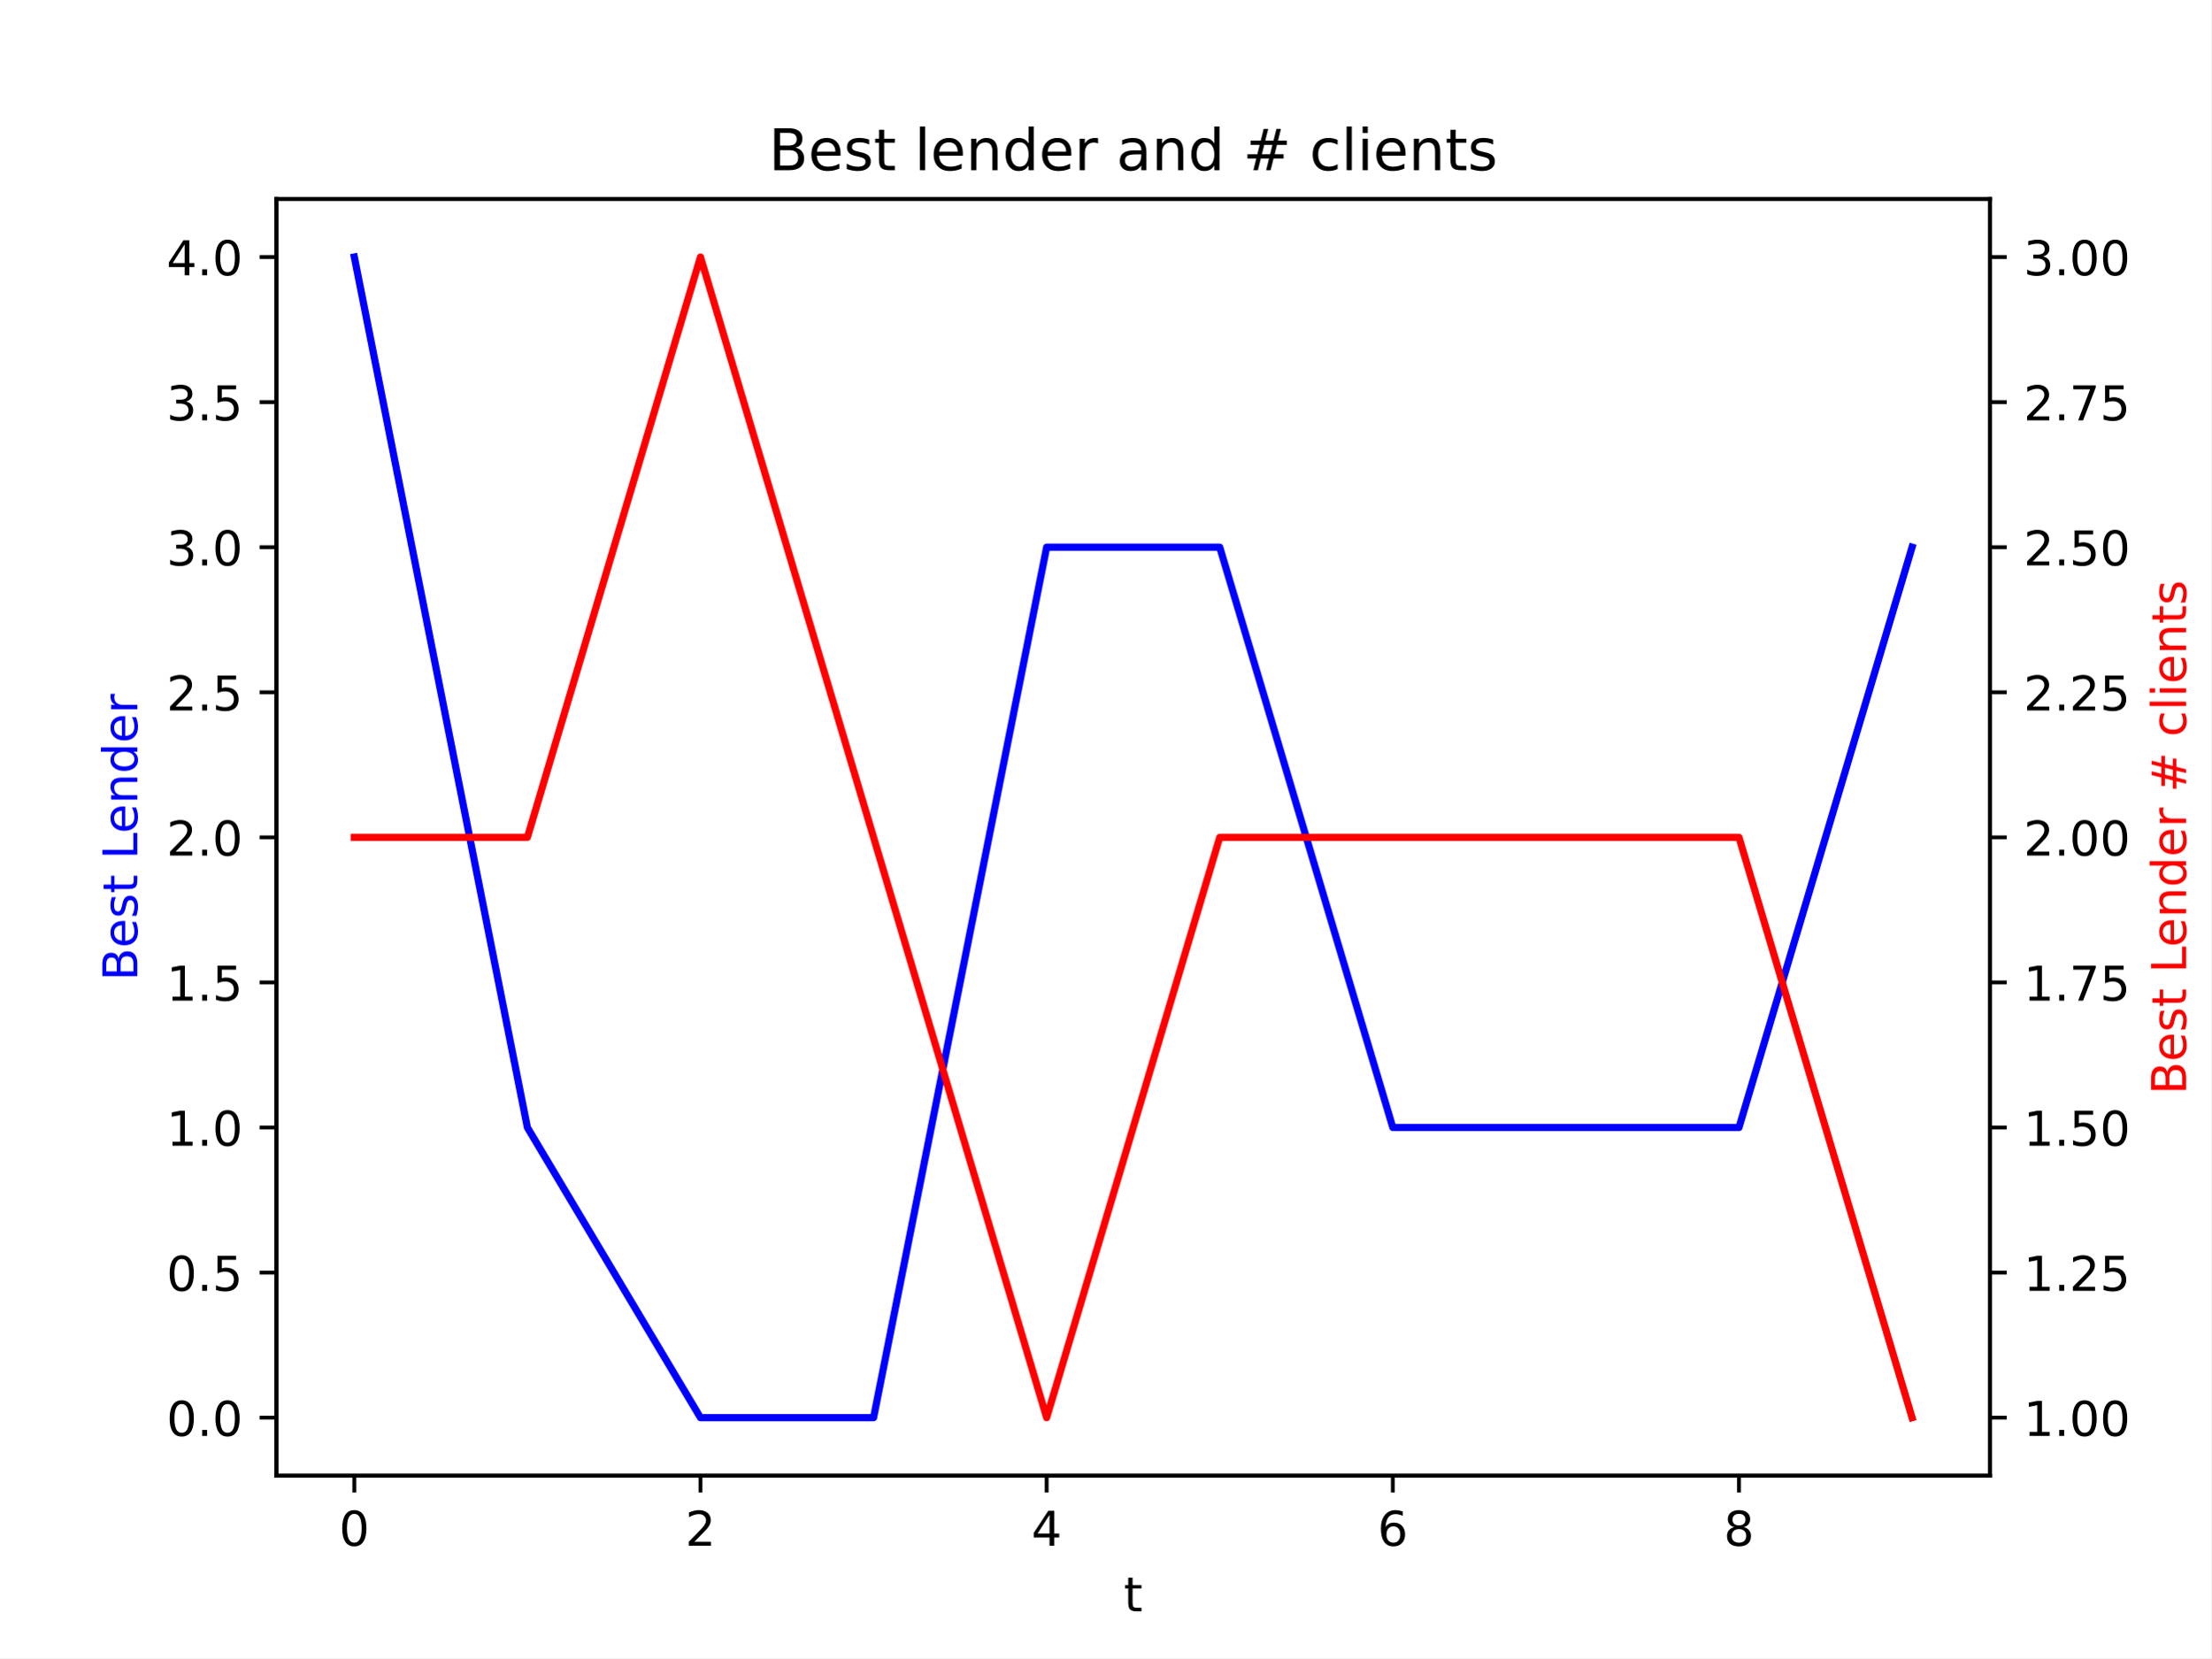
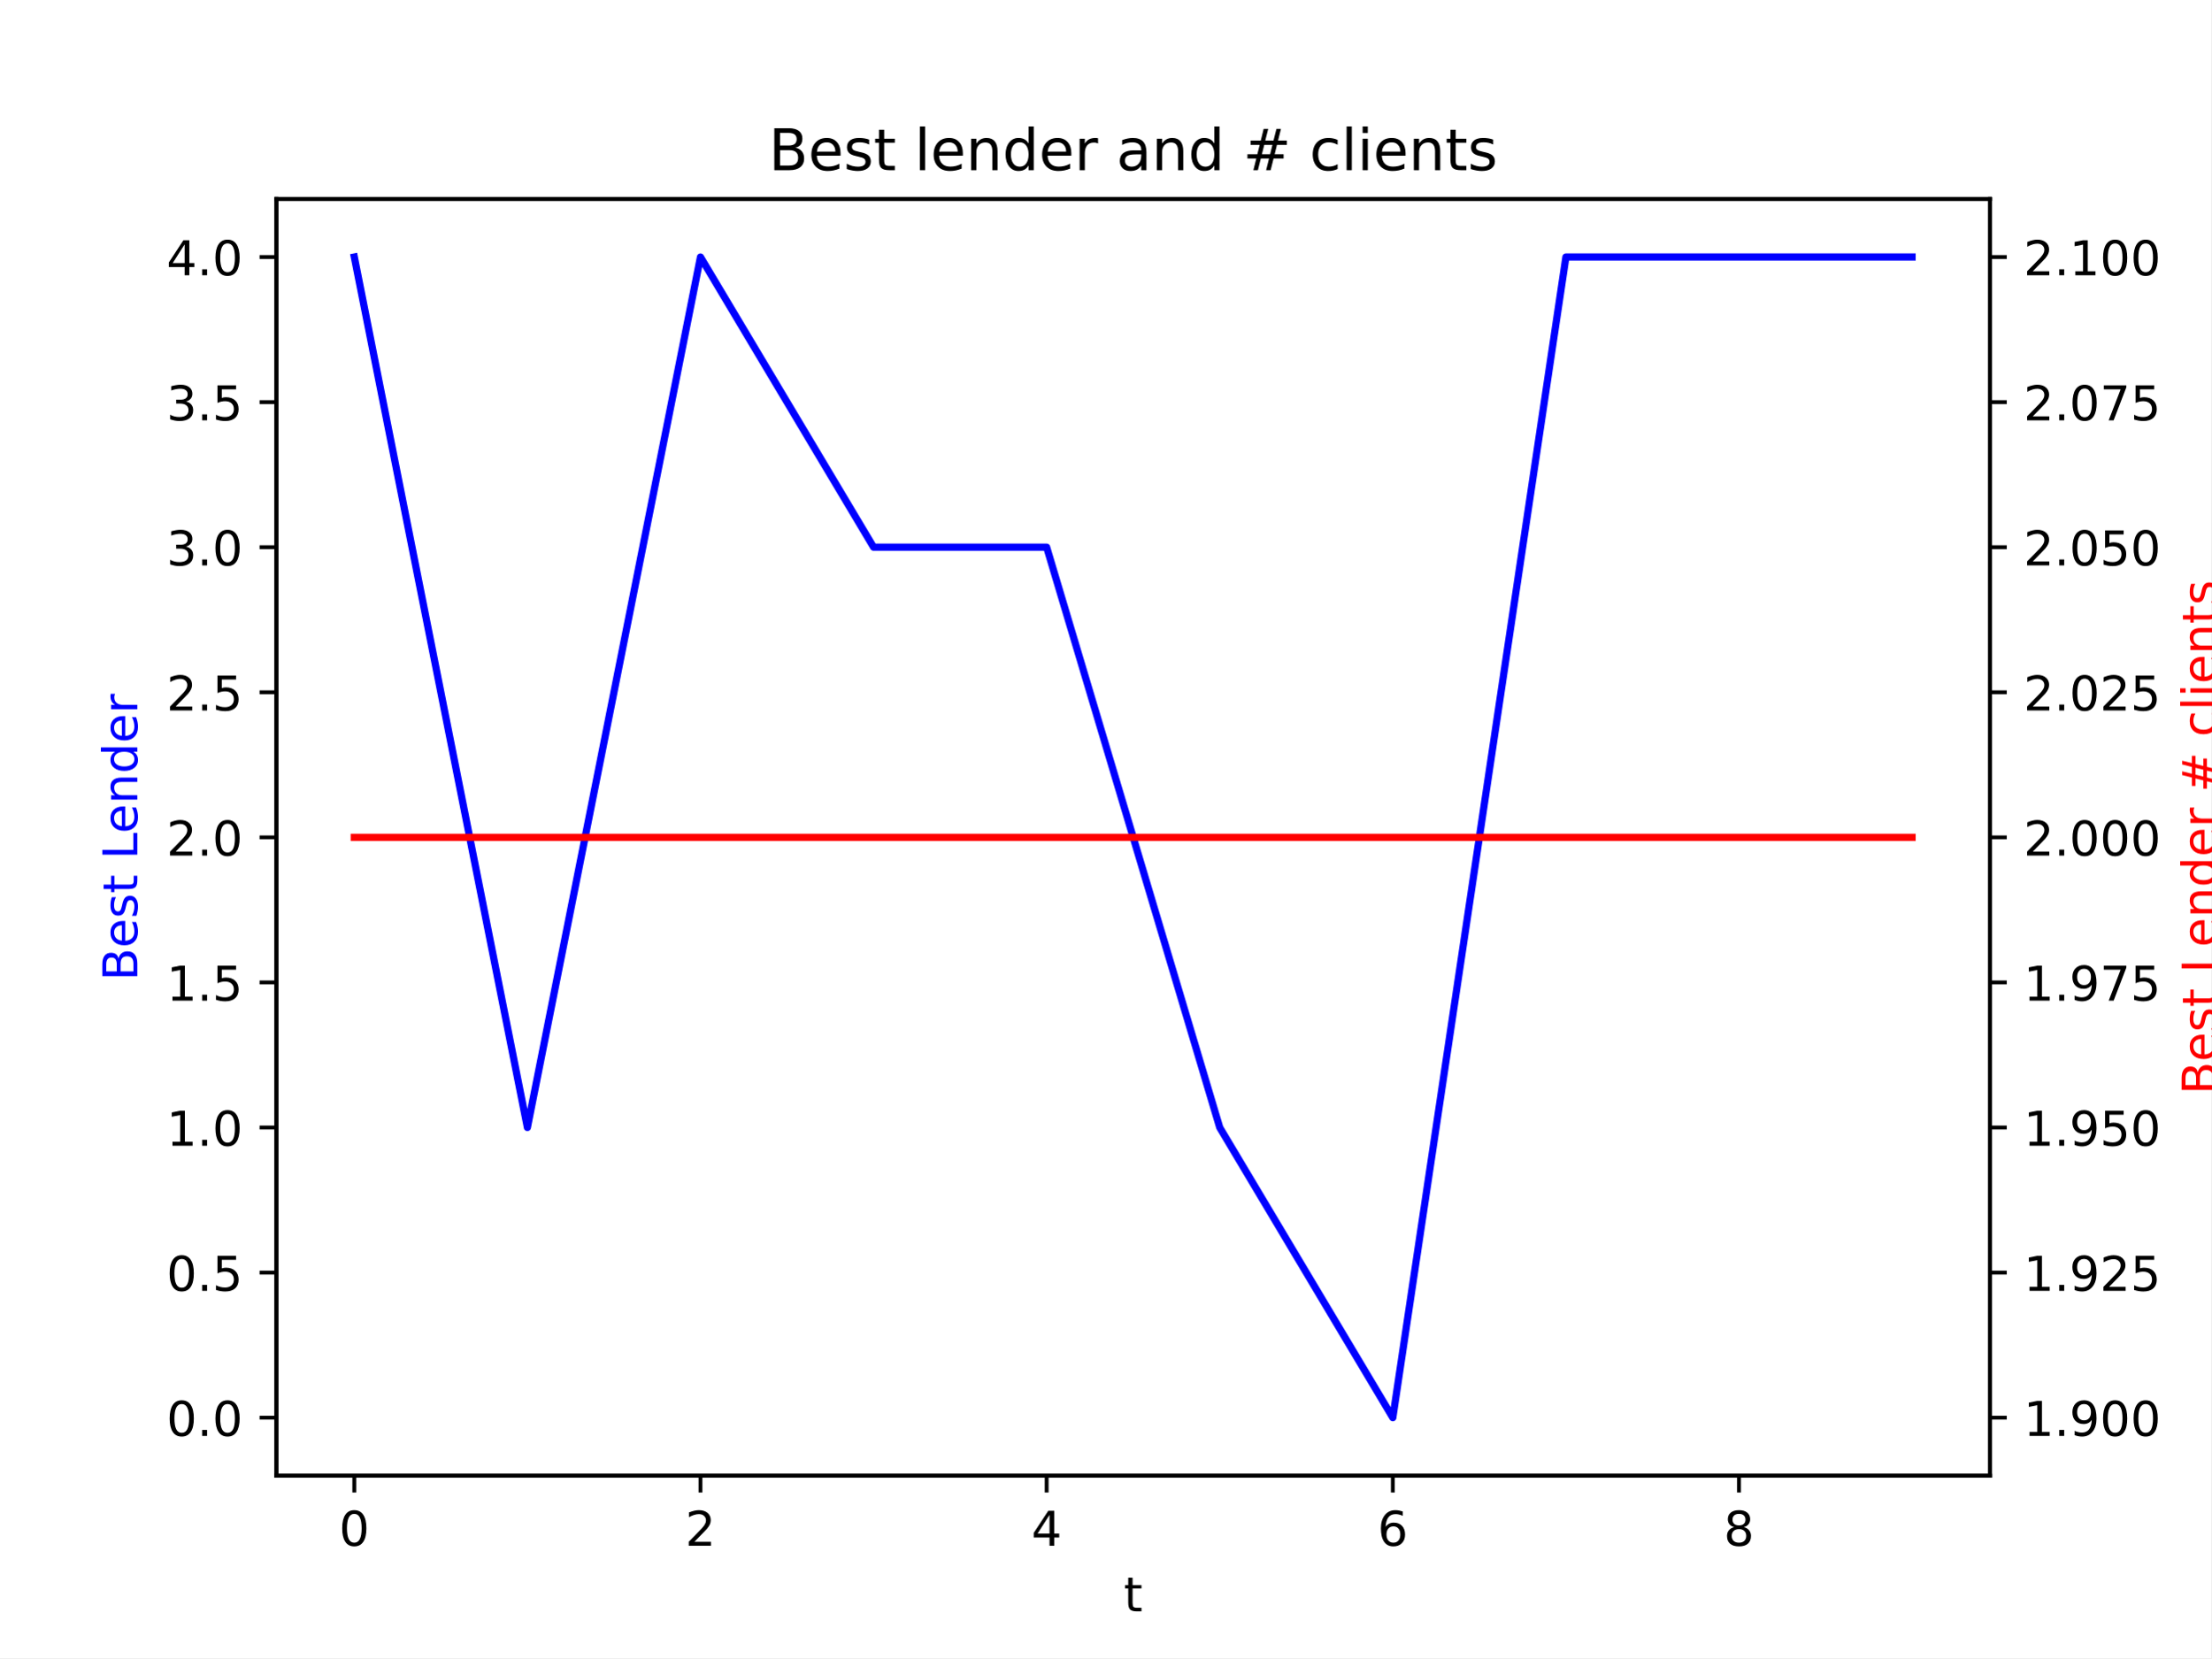
<svg xmlns="http://www.w3.org/2000/svg" xmlns:xlink="http://www.w3.org/1999/xlink" width="460.8pt" height="345.6pt" viewBox="0 0 460.8 345.6" version="1.1">
  <defs>
    <style type="text/css">*{stroke-linejoin: round; stroke-linecap: butt}</style>
  </defs>
  <g id="figure_1">
    <g id="patch_1">
      <path d="M 0 345.6  L 460.8 345.6  L 460.8 0  L 0 0  z " style="fill: #ffffff" />
    </g>
    <g id="axes_1">
      <g id="patch_2">
        <path d="M 57.6 307.584  L 414.72 307.584  L 414.72 41.472  L 57.6 41.472  z " style="fill: #ffffff" />
      </g>
      <g id="matplotlib.axis_1">
        <g id="xtick_1">
          <g id="line2d_1">
            <defs>
-               <path id="mb09e983edd" d="M 0 0  L 0 3.5  " style="stroke: #000000; stroke-width: 0.8" />
+               <path id="mcdb5b01b7f" d="M 0 0  L 0 3.5  " style="stroke: #000000; stroke-width: 0.8" />
            </defs>
            <g>
-               <use xlink:href="#mb09e983edd" x="73.833" y="307.584" style="stroke: #000000; stroke-width: 0.8" />
+               <use xlink:href="#mcdb5b01b7f" x="73.833" y="307.584" style="stroke: #000000; stroke-width: 0.8" />
            </g>
          </g>
          <g id="text_1">
            <g transform="translate(70.65148 322.1824) scale(0.1 -0.1)">
              <defs>
                <path id="DejaVuSans-30" d="M 2034 4250  Q 1547 4250 1301 3770  Q 1056 3291 1056 2328  Q 1056 1369 1301 889  Q 1547 409 2034 409  Q 2525 409 2770 889  Q 3016 1369 3016 2328  Q 3016 3291 2770 3770  Q 2525 4250 2034 4250  z M 2034 4750  Q 2819 4750 3233 4129  Q 3647 3509 3647 2328  Q 3647 1150 3233 529  Q 2819 -91 2034 -91  Q 1250 -91 836 529  Q 422 1150 422 2328  Q 422 3509 836 4129  Q 1250 4750 2034 4750  z " transform="scale(0.015625)" />
              </defs>
              <use xlink:href="#DejaVuSans-30" />
            </g>
          </g>
        </g>
        <g id="xtick_2">
          <g id="line2d_2">
            <g>
-               <use xlink:href="#mb09e983edd" x="145.978" y="307.584" style="stroke: #000000; stroke-width: 0.8" />
+               <use xlink:href="#mcdb5b01b7f" x="145.978" y="307.584" style="stroke: #000000; stroke-width: 0.8" />
            </g>
          </g>
          <g id="text_2">
            <g transform="translate(142.7969 322.1824) scale(0.1 -0.1)">
              <defs>
                <path id="DejaVuSans-32" d="M 1228 531  L 3431 531  L 3431 0  L 469 0  L 469 531  Q 828 903 1448 1529  Q 2069 2156 2228 2338  Q 2531 2678 2651 2914  Q 2772 3150 2772 3378  Q 2772 3750 2511 3984  Q 2250 4219 1831 4219  Q 1534 4219 1204 4116  Q 875 4013 500 3803  L 500 4441  Q 881 4594 1212 4672  Q 1544 4750 1819 4750  Q 2544 4750 2975 4387  Q 3406 4025 3406 3419  Q 3406 3131 3298 2873  Q 3191 2616 2906 2266  Q 2828 2175 2409 1742  Q 1991 1309 1228 531  z " transform="scale(0.015625)" />
              </defs>
              <use xlink:href="#DejaVuSans-32" />
            </g>
          </g>
        </g>
        <g id="xtick_3">
          <g id="line2d_3">
            <g>
-               <use xlink:href="#mb09e983edd" x="218.124" y="307.584" style="stroke: #000000; stroke-width: 0.8" />
+               <use xlink:href="#mcdb5b01b7f" x="218.124" y="307.584" style="stroke: #000000; stroke-width: 0.8" />
            </g>
          </g>
          <g id="text_3">
            <g transform="translate(214.9424 322.1824) scale(0.1 -0.1)">
              <defs>
                <path id="DejaVuSans-34" d="M 2419 4116  L 825 1625  L 2419 1625  L 2419 4116  z M 2253 4666  L 3047 4666  L 3047 1625  L 3713 1625  L 3713 1100  L 3047 1100  L 3047 0  L 2419 0  L 2419 1100  L 313 1100  L 313 1709  L 2253 4666  z " transform="scale(0.015625)" />
              </defs>
              <use xlink:href="#DejaVuSans-34" />
            </g>
          </g>
        </g>
        <g id="xtick_4">
          <g id="line2d_4">
            <g>
-               <use xlink:href="#mb09e983edd" x="290.269" y="307.584" style="stroke: #000000; stroke-width: 0.8" />
+               <use xlink:href="#mcdb5b01b7f" x="290.269" y="307.584" style="stroke: #000000; stroke-width: 0.8" />
            </g>
          </g>
          <g id="text_4">
            <g transform="translate(287.0878 322.1824) scale(0.1 -0.1)">
              <defs>
                <path id="DejaVuSans-36" d="M 2113 2584  Q 1688 2584 1439 2293  Q 1191 2003 1191 1497  Q 1191 994 1439 701  Q 1688 409 2113 409  Q 2538 409 2786 701  Q 3034 994 3034 1497  Q 3034 2003 2786 2293  Q 2538 2584 2113 2584  z M 3366 4563  L 3366 3988  Q 3128 4100 2886 4159  Q 2644 4219 2406 4219  Q 1781 4219 1451 3797  Q 1122 3375 1075 2522  Q 1259 2794 1537 2939  Q 1816 3084 2150 3084  Q 2853 3084 3261 2657  Q 3669 2231 3669 1497  Q 3669 778 3244 343  Q 2819 -91 2113 -91  Q 1303 -91 875 529  Q 447 1150 447 2328  Q 447 3434 972 4092  Q 1497 4750 2381 4750  Q 2619 4750 2861 4703  Q 3103 4656 3366 4563  z " transform="scale(0.015625)" />
              </defs>
              <use xlink:href="#DejaVuSans-36" />
            </g>
          </g>
        </g>
        <g id="xtick_5">
          <g id="line2d_5">
            <g>
-               <use xlink:href="#mb09e983edd" x="362.415" y="307.584" style="stroke: #000000; stroke-width: 0.8" />
+               <use xlink:href="#mcdb5b01b7f" x="362.415" y="307.584" style="stroke: #000000; stroke-width: 0.8" />
            </g>
          </g>
          <g id="text_5">
            <g transform="translate(359.2333 322.1824) scale(0.1 -0.1)">
              <defs>
                <path id="DejaVuSans-38" d="M 2034 2216  Q 1584 2216 1326 1975  Q 1069 1734 1069 1313  Q 1069 891 1326 650  Q 1584 409 2034 409  Q 2484 409 2743 651  Q 3003 894 3003 1313  Q 3003 1734 2745 1975  Q 2488 2216 2034 2216  z M 1403 2484  Q 997 2584 770 2862  Q 544 3141 544 3541  Q 544 4100 942 4425  Q 1341 4750 2034 4750  Q 2731 4750 3128 4425  Q 3525 4100 3525 3541  Q 3525 3141 3298 2862  Q 3072 2584 2669 2484  Q 3125 2378 3379 2068  Q 3634 1759 3634 1313  Q 3634 634 3220 271  Q 2806 -91 2034 -91  Q 1263 -91 848 271  Q 434 634 434 1313  Q 434 1759 690 2068  Q 947 2378 1403 2484  z M 1172 3481  Q 1172 3119 1398 2916  Q 1625 2713 2034 2713  Q 2441 2713 2670 2916  Q 2900 3119 2900 3481  Q 2900 3844 2670 4047  Q 2441 4250 2034 4250  Q 1625 4250 1398 4047  Q 1172 3844 1172 3481  z " transform="scale(0.015625)" />
              </defs>
              <use xlink:href="#DejaVuSans-38" />
            </g>
          </g>
        </g>
        <g id="text_6">
          <g transform="translate(234.1998 335.8606) scale(0.1 -0.1)">
            <defs>
              <path id="DejaVuSans-74" d="M 1172 4494  L 1172 3500  L 2356 3500  L 2356 3053  L 1172 3053  L 1172 1153  Q 1172 725 1289 603  Q 1406 481 1766 481  L 2356 481  L 2356 0  L 1766 0  Q 1100 0 847 248  Q 594 497 594 1153  L 594 3053  L 172 3053  L 172 3500  L 594 3500  L 594 4494  L 1172 4494  z " transform="scale(0.015625)" />
            </defs>
            <use xlink:href="#DejaVuSans-74" />
          </g>
        </g>
      </g>
      <g id="matplotlib.axis_2">
        <g id="ytick_1">
          <g id="line2d_6">
            <defs>
-               <path id="mb4ad8ba8c3" d="M 0 0  L -3.5 0  " style="stroke: #000000; stroke-width: 0.8" />
+               <path id="m40c5b0de5a" d="M 0 0  L -3.5 0  " style="stroke: #000000; stroke-width: 0.8" />
            </defs>
            <g>
-               <use xlink:href="#mb4ad8ba8c3" x="57.6" y="295.488" style="stroke: #000000; stroke-width: 0.8" />
+               <use xlink:href="#m40c5b0de5a" x="57.6" y="295.488" style="stroke: #000000; stroke-width: 0.8" />
            </g>
          </g>
          <g id="text_7">
            <g transform="translate(34.69687 299.2872) scale(0.1 -0.1)">
              <defs>
                <path id="DejaVuSans-2e" d="M 684 794  L 1344 794  L 1344 0  L 684 0  L 684 794  z " transform="scale(0.015625)" />
              </defs>
              <use xlink:href="#DejaVuSans-30" />
              <use xlink:href="#DejaVuSans-2e" x="63.623" />
              <use xlink:href="#DejaVuSans-30" x="95.41" />
            </g>
          </g>
        </g>
        <g id="ytick_2">
          <g id="line2d_7">
            <g>
-               <use xlink:href="#mb4ad8ba8c3" x="57.6" y="265.248" style="stroke: #000000; stroke-width: 0.8" />
+               <use xlink:href="#m40c5b0de5a" x="57.6" y="265.248" style="stroke: #000000; stroke-width: 0.8" />
            </g>
          </g>
          <g id="text_8">
            <g transform="translate(34.69687 269.0472) scale(0.1 -0.1)">
              <defs>
                <path id="DejaVuSans-35" d="M 691 4666  L 3169 4666  L 3169 4134  L 1269 4134  L 1269 2991  Q 1406 3038 1543 3061  Q 1681 3084 1819 3084  Q 2600 3084 3056 2656  Q 3513 2228 3513 1497  Q 3513 744 3044 326  Q 2575 -91 1722 -91  Q 1428 -91 1123 -41  Q 819 9 494 109  L 494 744  Q 775 591 1075 516  Q 1375 441 1709 441  Q 2250 441 2565 725  Q 2881 1009 2881 1497  Q 2881 1984 2565 2268  Q 2250 2553 1709 2553  Q 1456 2553 1204 2497  Q 953 2441 691 2322  L 691 4666  z " transform="scale(0.015625)" />
              </defs>
              <use xlink:href="#DejaVuSans-30" />
              <use xlink:href="#DejaVuSans-2e" x="63.623" />
              <use xlink:href="#DejaVuSans-35" x="95.41" />
            </g>
          </g>
        </g>
        <g id="ytick_3">
          <g id="line2d_8">
            <g>
-               <use xlink:href="#mb4ad8ba8c3" x="57.6" y="235.008" style="stroke: #000000; stroke-width: 0.8" />
+               <use xlink:href="#m40c5b0de5a" x="57.6" y="235.008" style="stroke: #000000; stroke-width: 0.8" />
            </g>
          </g>
          <g id="text_9">
            <g transform="translate(34.69687 238.8072) scale(0.1 -0.1)">
              <defs>
                <path id="DejaVuSans-31" d="M 794 531  L 1825 531  L 1825 4091  L 703 3866  L 703 4441  L 1819 4666  L 2450 4666  L 2450 531  L 3481 531  L 3481 0  L 794 0  L 794 531  z " transform="scale(0.015625)" />
              </defs>
              <use xlink:href="#DejaVuSans-31" />
              <use xlink:href="#DejaVuSans-2e" x="63.623" />
              <use xlink:href="#DejaVuSans-30" x="95.41" />
            </g>
          </g>
        </g>
        <g id="ytick_4">
          <g id="line2d_9">
            <g>
-               <use xlink:href="#mb4ad8ba8c3" x="57.6" y="204.768" style="stroke: #000000; stroke-width: 0.8" />
+               <use xlink:href="#m40c5b0de5a" x="57.6" y="204.768" style="stroke: #000000; stroke-width: 0.8" />
            </g>
          </g>
          <g id="text_10">
            <g transform="translate(34.69687 208.5672) scale(0.1 -0.1)">
              <use xlink:href="#DejaVuSans-31" />
              <use xlink:href="#DejaVuSans-2e" x="63.623" />
              <use xlink:href="#DejaVuSans-35" x="95.41" />
            </g>
          </g>
        </g>
        <g id="ytick_5">
          <g id="line2d_10">
            <g>
-               <use xlink:href="#mb4ad8ba8c3" x="57.6" y="174.528" style="stroke: #000000; stroke-width: 0.8" />
+               <use xlink:href="#m40c5b0de5a" x="57.6" y="174.528" style="stroke: #000000; stroke-width: 0.8" />
            </g>
          </g>
          <g id="text_11">
            <g transform="translate(34.69687 178.3272) scale(0.1 -0.1)">
              <use xlink:href="#DejaVuSans-32" />
              <use xlink:href="#DejaVuSans-2e" x="63.623" />
              <use xlink:href="#DejaVuSans-30" x="95.41" />
            </g>
          </g>
        </g>
        <g id="ytick_6">
          <g id="line2d_11">
            <g>
-               <use xlink:href="#mb4ad8ba8c3" x="57.6" y="144.288" style="stroke: #000000; stroke-width: 0.8" />
+               <use xlink:href="#m40c5b0de5a" x="57.6" y="144.288" style="stroke: #000000; stroke-width: 0.8" />
            </g>
          </g>
          <g id="text_12">
            <g transform="translate(34.69687 148.0872) scale(0.1 -0.1)">
              <use xlink:href="#DejaVuSans-32" />
              <use xlink:href="#DejaVuSans-2e" x="63.623" />
              <use xlink:href="#DejaVuSans-35" x="95.41" />
            </g>
          </g>
        </g>
        <g id="ytick_7">
          <g id="line2d_12">
            <g>
-               <use xlink:href="#mb4ad8ba8c3" x="57.6" y="114.048" style="stroke: #000000; stroke-width: 0.8" />
+               <use xlink:href="#m40c5b0de5a" x="57.6" y="114.048" style="stroke: #000000; stroke-width: 0.8" />
            </g>
          </g>
          <g id="text_13">
            <g transform="translate(34.69687 117.8472) scale(0.1 -0.1)">
              <defs>
                <path id="DejaVuSans-33" d="M 2597 2516  Q 3050 2419 3304 2112  Q 3559 1806 3559 1356  Q 3559 666 3084 287  Q 2609 -91 1734 -91  Q 1441 -91 1130 -33  Q 819 25 488 141  L 488 750  Q 750 597 1062 519  Q 1375 441 1716 441  Q 2309 441 2620 675  Q 2931 909 2931 1356  Q 2931 1769 2642 2001  Q 2353 2234 1838 2234  L 1294 2234  L 1294 2753  L 1863 2753  Q 2328 2753 2575 2939  Q 2822 3125 2822 3475  Q 2822 3834 2567 4026  Q 2313 4219 1838 4219  Q 1578 4219 1281 4162  Q 984 4106 628 3988  L 628 4550  Q 988 4650 1302 4700  Q 1616 4750 1894 4750  Q 2613 4750 3031 4423  Q 3450 4097 3450 3541  Q 3450 3153 3228 2886  Q 3006 2619 2597 2516  z " transform="scale(0.015625)" />
              </defs>
              <use xlink:href="#DejaVuSans-33" />
              <use xlink:href="#DejaVuSans-2e" x="63.623" />
              <use xlink:href="#DejaVuSans-30" x="95.41" />
            </g>
          </g>
        </g>
        <g id="ytick_8">
          <g id="line2d_13">
            <g>
-               <use xlink:href="#mb4ad8ba8c3" x="57.6" y="83.808" style="stroke: #000000; stroke-width: 0.8" />
+               <use xlink:href="#m40c5b0de5a" x="57.6" y="83.808" style="stroke: #000000; stroke-width: 0.8" />
            </g>
          </g>
          <g id="text_14">
            <g transform="translate(34.69687 87.60722) scale(0.1 -0.1)">
              <use xlink:href="#DejaVuSans-33" />
              <use xlink:href="#DejaVuSans-2e" x="63.623" />
              <use xlink:href="#DejaVuSans-35" x="95.41" />
            </g>
          </g>
        </g>
        <g id="ytick_9">
          <g id="line2d_14">
            <g>
-               <use xlink:href="#mb4ad8ba8c3" x="57.6" y="53.568" style="stroke: #000000; stroke-width: 0.8" />
+               <use xlink:href="#m40c5b0de5a" x="57.6" y="53.568" style="stroke: #000000; stroke-width: 0.8" />
            </g>
          </g>
          <g id="text_15">
            <g transform="translate(34.69687 57.36722) scale(0.1 -0.1)">
              <use xlink:href="#DejaVuSans-34" />
              <use xlink:href="#DejaVuSans-2e" x="63.623" />
              <use xlink:href="#DejaVuSans-30" x="95.41" />
            </g>
          </g>
        </g>
        <g id="text_16">
          <g style="fill: #0000ff" transform="translate(28.61719 204.4389) rotate(-90) scale(0.1 -0.1)">
            <defs>
              <path id="DejaVuSans-42" d="M 1259 2228  L 1259 519  L 2272 519  Q 2781 519 3026 730  Q 3272 941 3272 1375  Q 3272 1813 3026 2020  Q 2781 2228 2272 2228  L 1259 2228  z M 1259 4147  L 1259 2741  L 2194 2741  Q 2656 2741 2882 2914  Q 3109 3088 3109 3444  Q 3109 3797 2882 3972  Q 2656 4147 2194 4147  L 1259 4147  z M 628 4666  L 2241 4666  Q 2963 4666 3353 4366  Q 3744 4066 3744 3513  Q 3744 3084 3544 2831  Q 3344 2578 2956 2516  Q 3422 2416 3680 2098  Q 3938 1781 3938 1306  Q 3938 681 3513 340  Q 3088 0 2303 0  L 628 0  L 628 4666  z " transform="scale(0.015625)" />
              <path id="DejaVuSans-65" d="M 3597 1894  L 3597 1613  L 953 1613  Q 991 1019 1311 708  Q 1631 397 2203 397  Q 2534 397 2845 478  Q 3156 559 3463 722  L 3463 178  Q 3153 47 2828 -22  Q 2503 -91 2169 -91  Q 1331 -91 842 396  Q 353 884 353 1716  Q 353 2575 817 3079  Q 1281 3584 2069 3584  Q 2775 3584 3186 3129  Q 3597 2675 3597 1894  z M 3022 2063  Q 3016 2534 2758 2815  Q 2500 3097 2075 3097  Q 1594 3097 1305 2825  Q 1016 2553 972 2059  L 3022 2063  z " transform="scale(0.015625)" />
              <path id="DejaVuSans-73" d="M 2834 3397  L 2834 2853  Q 2591 2978 2328 3040  Q 2066 3103 1784 3103  Q 1356 3103 1142 2972  Q 928 2841 928 2578  Q 928 2378 1081 2264  Q 1234 2150 1697 2047  L 1894 2003  Q 2506 1872 2764 1633  Q 3022 1394 3022 966  Q 3022 478 2636 193  Q 2250 -91 1575 -91  Q 1294 -91 989 -36  Q 684 19 347 128  L 347 722  Q 666 556 975 473  Q 1284 391 1588 391  Q 1994 391 2212 530  Q 2431 669 2431 922  Q 2431 1156 2273 1281  Q 2116 1406 1581 1522  L 1381 1569  Q 847 1681 609 1914  Q 372 2147 372 2553  Q 372 3047 722 3315  Q 1072 3584 1716 3584  Q 2034 3584 2315 3537  Q 2597 3491 2834 3397  z " transform="scale(0.015625)" />
              <path id="DejaVuSans-20" transform="scale(0.015625)" />
              <path id="DejaVuSans-4c" d="M 628 4666  L 1259 4666  L 1259 531  L 3531 531  L 3531 0  L 628 0  L 628 4666  z " transform="scale(0.015625)" />
              <path id="DejaVuSans-6e" d="M 3513 2113  L 3513 0  L 2938 0  L 2938 2094  Q 2938 2591 2744 2837  Q 2550 3084 2163 3084  Q 1697 3084 1428 2787  Q 1159 2491 1159 1978  L 1159 0  L 581 0  L 581 3500  L 1159 3500  L 1159 2956  Q 1366 3272 1645 3428  Q 1925 3584 2291 3584  Q 2894 3584 3203 3211  Q 3513 2838 3513 2113  z " transform="scale(0.015625)" />
              <path id="DejaVuSans-64" d="M 2906 2969  L 2906 4863  L 3481 4863  L 3481 0  L 2906 0  L 2906 525  Q 2725 213 2448 61  Q 2172 -91 1784 -91  Q 1150 -91 751 415  Q 353 922 353 1747  Q 353 2572 751 3078  Q 1150 3584 1784 3584  Q 2172 3584 2448 3432  Q 2725 3281 2906 2969  z M 947 1747  Q 947 1113 1208 752  Q 1469 391 1925 391  Q 2381 391 2643 752  Q 2906 1113 2906 1747  Q 2906 2381 2643 2742  Q 2381 3103 1925 3103  Q 1469 3103 1208 2742  Q 947 2381 947 1747  z " transform="scale(0.015625)" />
              <path id="DejaVuSans-72" d="M 2631 2963  Q 2534 3019 2420 3045  Q 2306 3072 2169 3072  Q 1681 3072 1420 2755  Q 1159 2438 1159 1844  L 1159 0  L 581 0  L 581 3500  L 1159 3500  L 1159 2956  Q 1341 3275 1631 3429  Q 1922 3584 2338 3584  Q 2397 3584 2469 3576  Q 2541 3569 2628 3553  L 2631 2963  z " transform="scale(0.015625)" />
            </defs>
            <use xlink:href="#DejaVuSans-42" />
            <use xlink:href="#DejaVuSans-65" x="68.604" />
            <use xlink:href="#DejaVuSans-73" x="130.127" />
            <use xlink:href="#DejaVuSans-74" x="182.227" />
            <use xlink:href="#DejaVuSans-20" x="221.436" />
            <use xlink:href="#DejaVuSans-4c" x="253.223" />
            <use xlink:href="#DejaVuSans-65" x="307.186" />
            <use xlink:href="#DejaVuSans-6e" x="368.709" />
            <use xlink:href="#DejaVuSans-64" x="432.088" />
            <use xlink:href="#DejaVuSans-65" x="495.564" />
            <use xlink:href="#DejaVuSans-72" x="557.088" />
          </g>
        </g>
      </g>
      <g id="line2d_15">
-         <path d="M 73.833 53.568  L 109.905 235.008  L 145.978 295.488  L 182.051 295.488  L 218.124 114.048  L 254.196 114.048  L 290.269 235.008  L 326.342 235.008  L 362.415 235.008  L 398.487 114.048  " clip-path="url(#pb718598b35)" style="fill: none; stroke: #0000ff; stroke-width: 1.5; stroke-linecap: square" />
+         <path d="M 73.833 53.568  L 109.905 235.008  L 145.978 53.568  L 182.051 114.048  L 218.124 114.048  L 254.196 235.008  L 290.269 295.488  L 326.342 53.568  L 362.415 53.568  L 398.487 53.568  " clip-path="url(#p4b06b6cc52)" style="fill: none; stroke: #0000ff; stroke-width: 1.5; stroke-linecap: square" />
      </g>
      <g id="patch_3">
        <path d="M 57.6 307.584  L 57.6 41.472  " style="fill: none; stroke: #000000; stroke-width: 0.8; stroke-linejoin: miter; stroke-linecap: square" />
      </g>
      <g id="patch_4">
        <path d="M 414.72 307.584  L 414.72 41.472  " style="fill: none; stroke: #000000; stroke-width: 0.8; stroke-linejoin: miter; stroke-linecap: square" />
      </g>
      <g id="patch_5">
        <path d="M 57.6 307.584  L 414.72 307.584  " style="fill: none; stroke: #000000; stroke-width: 0.8; stroke-linejoin: miter; stroke-linecap: square" />
      </g>
      <g id="patch_6">
        <path d="M 57.6 41.472  L 414.72 41.472  " style="fill: none; stroke: #000000; stroke-width: 0.8; stroke-linejoin: miter; stroke-linecap: square" />
      </g>
    </g>
    <g id="axes_2">
      <g id="matplotlib.axis_3">
        <g id="ytick_10">
          <g id="line2d_16">
            <defs>
-               <path id="m4d99810e07" d="M 0 0  L 3.5 0  " style="stroke: #000000; stroke-width: 0.8" />
+               <path id="md4af3fa336" d="M 0 0  L 3.5 0  " style="stroke: #000000; stroke-width: 0.8" />
            </defs>
            <g>
-               <use xlink:href="#m4d99810e07" x="414.72" y="295.488" style="stroke: #000000; stroke-width: 0.8" />
+               <use xlink:href="#md4af3fa336" x="414.72" y="295.488" style="stroke: #000000; stroke-width: 0.8" />
            </g>
          </g>
          <g id="text_17">
            <g transform="translate(421.72 299.2872) scale(0.1 -0.1)">
+               <defs>
+                 <path id="DejaVuSans-39" d="M 703 97  L 703 672  Q 941 559 1184 500  Q 1428 441 1663 441  Q 2288 441 2617 861  Q 2947 1281 2994 2138  Q 2813 1869 2534 1725  Q 2256 1581 1919 1581  Q 1219 1581 811 2004  Q 403 2428 403 3163  Q 403 3881 828 4315  Q 1253 4750 1959 4750  Q 2769 4750 3195 4129  Q 3622 3509 3622 2328  Q 3622 1225 3098 567  Q 2575 -91 1691 -91  Q 1453 -91 1209 -44  Q 966 3 703 97  z M 1959 2075  Q 2384 2075 2632 2365  Q 2881 2656 2881 3163  Q 2881 3666 2632 3958  Q 2384 4250 1959 4250  Q 1534 4250 1286 3958  Q 1038 3666 1038 3163  Q 1038 2656 1286 2365  Q 1534 2075 1959 2075  z " transform="scale(0.015625)" />
+               </defs>
              <use xlink:href="#DejaVuSans-31" />
              <use xlink:href="#DejaVuSans-2e" x="63.623" />
-               <use xlink:href="#DejaVuSans-30" x="95.41" />
+               <use xlink:href="#DejaVuSans-39" x="95.41" />
              <use xlink:href="#DejaVuSans-30" x="159.033" />
+               <use xlink:href="#DejaVuSans-30" x="222.656" />
            </g>
          </g>
        </g>
        <g id="ytick_11">
          <g id="line2d_17">
            <g>
-               <use xlink:href="#m4d99810e07" x="414.72" y="265.248" style="stroke: #000000; stroke-width: 0.8" />
+               <use xlink:href="#md4af3fa336" x="414.72" y="265.248" style="stroke: #000000; stroke-width: 0.8" />
            </g>
          </g>
          <g id="text_18">
            <g transform="translate(421.72 269.0472) scale(0.1 -0.1)">
              <use xlink:href="#DejaVuSans-31" />
              <use xlink:href="#DejaVuSans-2e" x="63.623" />
-               <use xlink:href="#DejaVuSans-32" x="95.41" />
-               <use xlink:href="#DejaVuSans-35" x="159.033" />
+               <use xlink:href="#DejaVuSans-39" x="95.41" />
+               <use xlink:href="#DejaVuSans-32" x="159.033" />
+               <use xlink:href="#DejaVuSans-35" x="222.656" />
            </g>
          </g>
        </g>
        <g id="ytick_12">
          <g id="line2d_18">
            <g>
-               <use xlink:href="#m4d99810e07" x="414.72" y="235.008" style="stroke: #000000; stroke-width: 0.8" />
+               <use xlink:href="#md4af3fa336" x="414.72" y="235.008" style="stroke: #000000; stroke-width: 0.8" />
            </g>
          </g>
          <g id="text_19">
            <g transform="translate(421.72 238.8072) scale(0.1 -0.1)">
              <use xlink:href="#DejaVuSans-31" />
              <use xlink:href="#DejaVuSans-2e" x="63.623" />
-               <use xlink:href="#DejaVuSans-35" x="95.41" />
-               <use xlink:href="#DejaVuSans-30" x="159.033" />
+               <use xlink:href="#DejaVuSans-39" x="95.41" />
+               <use xlink:href="#DejaVuSans-35" x="159.033" />
+               <use xlink:href="#DejaVuSans-30" x="222.656" />
            </g>
          </g>
        </g>
        <g id="ytick_13">
          <g id="line2d_19">
            <g>
-               <use xlink:href="#m4d99810e07" x="414.72" y="204.768" style="stroke: #000000; stroke-width: 0.8" />
+               <use xlink:href="#md4af3fa336" x="414.72" y="204.768" style="stroke: #000000; stroke-width: 0.8" />
            </g>
          </g>
          <g id="text_20">
            <g transform="translate(421.72 208.5672) scale(0.1 -0.1)">
              <defs>
                <path id="DejaVuSans-37" d="M 525 4666  L 3525 4666  L 3525 4397  L 1831 0  L 1172 0  L 2766 4134  L 525 4134  L 525 4666  z " transform="scale(0.015625)" />
              </defs>
              <use xlink:href="#DejaVuSans-31" />
              <use xlink:href="#DejaVuSans-2e" x="63.623" />
-               <use xlink:href="#DejaVuSans-37" x="95.41" />
-               <use xlink:href="#DejaVuSans-35" x="159.033" />
+               <use xlink:href="#DejaVuSans-39" x="95.41" />
+               <use xlink:href="#DejaVuSans-37" x="159.033" />
+               <use xlink:href="#DejaVuSans-35" x="222.656" />
            </g>
          </g>
        </g>
        <g id="ytick_14">
          <g id="line2d_20">
            <g>
-               <use xlink:href="#m4d99810e07" x="414.72" y="174.528" style="stroke: #000000; stroke-width: 0.8" />
+               <use xlink:href="#md4af3fa336" x="414.72" y="174.528" style="stroke: #000000; stroke-width: 0.8" />
            </g>
          </g>
          <g id="text_21">
            <g transform="translate(421.72 178.3272) scale(0.1 -0.1)">
              <use xlink:href="#DejaVuSans-32" />
              <use xlink:href="#DejaVuSans-2e" x="63.623" />
              <use xlink:href="#DejaVuSans-30" x="95.41" />
              <use xlink:href="#DejaVuSans-30" x="159.033" />
+               <use xlink:href="#DejaVuSans-30" x="222.656" />
            </g>
          </g>
        </g>
        <g id="ytick_15">
          <g id="line2d_21">
            <g>
-               <use xlink:href="#m4d99810e07" x="414.72" y="144.288" style="stroke: #000000; stroke-width: 0.8" />
+               <use xlink:href="#md4af3fa336" x="414.72" y="144.288" style="stroke: #000000; stroke-width: 0.8" />
            </g>
          </g>
          <g id="text_22">
            <g transform="translate(421.72 148.0872) scale(0.1 -0.1)">
              <use xlink:href="#DejaVuSans-32" />
              <use xlink:href="#DejaVuSans-2e" x="63.623" />
-               <use xlink:href="#DejaVuSans-32" x="95.41" />
-               <use xlink:href="#DejaVuSans-35" x="159.033" />
+               <use xlink:href="#DejaVuSans-30" x="95.41" />
+               <use xlink:href="#DejaVuSans-32" x="159.033" />
+               <use xlink:href="#DejaVuSans-35" x="222.656" />
            </g>
          </g>
        </g>
        <g id="ytick_16">
          <g id="line2d_22">
            <g>
-               <use xlink:href="#m4d99810e07" x="414.72" y="114.048" style="stroke: #000000; stroke-width: 0.8" />
+               <use xlink:href="#md4af3fa336" x="414.72" y="114.048" style="stroke: #000000; stroke-width: 0.8" />
            </g>
          </g>
          <g id="text_23">
            <g transform="translate(421.72 117.8472) scale(0.1 -0.1)">
              <use xlink:href="#DejaVuSans-32" />
              <use xlink:href="#DejaVuSans-2e" x="63.623" />
-               <use xlink:href="#DejaVuSans-35" x="95.41" />
-               <use xlink:href="#DejaVuSans-30" x="159.033" />
+               <use xlink:href="#DejaVuSans-30" x="95.41" />
+               <use xlink:href="#DejaVuSans-35" x="159.033" />
+               <use xlink:href="#DejaVuSans-30" x="222.656" />
            </g>
          </g>
        </g>
        <g id="ytick_17">
          <g id="line2d_23">
            <g>
-               <use xlink:href="#m4d99810e07" x="414.72" y="83.808" style="stroke: #000000; stroke-width: 0.8" />
+               <use xlink:href="#md4af3fa336" x="414.72" y="83.808" style="stroke: #000000; stroke-width: 0.8" />
            </g>
          </g>
          <g id="text_24">
            <g transform="translate(421.72 87.60722) scale(0.1 -0.1)">
              <use xlink:href="#DejaVuSans-32" />
              <use xlink:href="#DejaVuSans-2e" x="63.623" />
-               <use xlink:href="#DejaVuSans-37" x="95.41" />
-               <use xlink:href="#DejaVuSans-35" x="159.033" />
+               <use xlink:href="#DejaVuSans-30" x="95.41" />
+               <use xlink:href="#DejaVuSans-37" x="159.033" />
+               <use xlink:href="#DejaVuSans-35" x="222.656" />
            </g>
          </g>
        </g>
        <g id="ytick_18">
          <g id="line2d_24">
            <g>
-               <use xlink:href="#m4d99810e07" x="414.72" y="53.568" style="stroke: #000000; stroke-width: 0.8" />
+               <use xlink:href="#md4af3fa336" x="414.72" y="53.568" style="stroke: #000000; stroke-width: 0.8" />
            </g>
          </g>
          <g id="text_25">
            <g transform="translate(421.72 57.36722) scale(0.1 -0.1)">
-               <use xlink:href="#DejaVuSans-33" />
-               <use xlink:href="#DejaVuSans-2e" x="63.623" />
-               <use xlink:href="#DejaVuSans-30" x="95.41" />
+               <use xlink:href="#DejaVuSans-32" />
+               <use xlink:href="#DejaVuSans-2e" x="63.623" />
+               <use xlink:href="#DejaVuSans-31" x="95.41" />
              <use xlink:href="#DejaVuSans-30" x="159.033" />
+               <use xlink:href="#DejaVuSans-30" x="222.656" />
            </g>
          </g>
        </g>
        <g id="text_26">
-           <g style="fill: #ff0000" transform="translate(455.5841 228.1444) rotate(-90) scale(0.1 -0.1)">
+           <g style="fill: #ff0000" transform="translate(461.9466 228.1444) rotate(-90) scale(0.1 -0.1)">
            <defs>
              <path id="DejaVuSans-23" d="M 3272 2816  L 2363 2816  L 2100 1772  L 3016 1772  L 3272 2816  z M 2803 4594  L 2478 3297  L 3391 3297  L 3719 4594  L 4219 4594  L 3897 3297  L 4872 3297  L 4872 2816  L 3775 2816  L 3519 1772  L 4513 1772  L 4513 1294  L 3397 1294  L 3072 0  L 2572 0  L 2894 1294  L 1978 1294  L 1656 0  L 1153 0  L 1478 1294  L 494 1294  L 494 1772  L 1594 1772  L 1856 2816  L 850 2816  L 850 3297  L 1978 3297  L 2297 4594  L 2803 4594  z " transform="scale(0.015625)" />
              <path id="DejaVuSans-63" d="M 3122 3366  L 3122 2828  Q 2878 2963 2633 3030  Q 2388 3097 2138 3097  Q 1578 3097 1268 2742  Q 959 2388 959 1747  Q 959 1106 1268 751  Q 1578 397 2138 397  Q 2388 397 2633 464  Q 2878 531 3122 666  L 3122 134  Q 2881 22 2623 -34  Q 2366 -91 2075 -91  Q 1284 -91 818 406  Q 353 903 353 1747  Q 353 2603 823 3093  Q 1294 3584 2113 3584  Q 2378 3584 2631 3529  Q 2884 3475 3122 3366  z " transform="scale(0.015625)" />
              <path id="DejaVuSans-6c" d="M 603 4863  L 1178 4863  L 1178 0  L 603 0  L 603 4863  z " transform="scale(0.015625)" />
              <path id="DejaVuSans-69" d="M 603 3500  L 1178 3500  L 1178 0  L 603 0  L 603 3500  z M 603 4863  L 1178 4863  L 1178 4134  L 603 4134  L 603 4863  z " transform="scale(0.015625)" />
            </defs>
            <use xlink:href="#DejaVuSans-42" />
            <use xlink:href="#DejaVuSans-65" x="68.604" />
            <use xlink:href="#DejaVuSans-73" x="130.127" />
            <use xlink:href="#DejaVuSans-74" x="182.227" />
            <use xlink:href="#DejaVuSans-20" x="221.436" />
            <use xlink:href="#DejaVuSans-4c" x="253.223" />
            <use xlink:href="#DejaVuSans-65" x="307.186" />
            <use xlink:href="#DejaVuSans-6e" x="368.709" />
            <use xlink:href="#DejaVuSans-64" x="432.088" />
            <use xlink:href="#DejaVuSans-65" x="495.564" />
            <use xlink:href="#DejaVuSans-72" x="557.088" />
            <use xlink:href="#DejaVuSans-20" x="598.201" />
            <use xlink:href="#DejaVuSans-23" x="629.988" />
            <use xlink:href="#DejaVuSans-20" x="713.777" />
            <use xlink:href="#DejaVuSans-63" x="745.564" />
            <use xlink:href="#DejaVuSans-6c" x="800.545" />
            <use xlink:href="#DejaVuSans-69" x="828.328" />
            <use xlink:href="#DejaVuSans-65" x="856.111" />
            <use xlink:href="#DejaVuSans-6e" x="917.635" />
            <use xlink:href="#DejaVuSans-74" x="981.014" />
            <use xlink:href="#DejaVuSans-73" x="1020.223" />
          </g>
        </g>
      </g>
      <g id="line2d_25">
-         <path d="M 73.833 174.528  L 109.905 174.528  L 145.978 53.568  L 182.051 174.528  L 218.124 295.488  L 254.196 174.528  L 290.269 174.528  L 326.342 174.528  L 362.415 174.528  L 398.487 295.488  " clip-path="url(#pb718598b35)" style="fill: none; stroke: #ff0000; stroke-width: 1.5; stroke-linecap: square" />
+         <path d="M 73.833 174.528  L 109.905 174.528  L 145.978 174.528  L 182.051 174.528  L 218.124 174.528  L 254.196 174.528  L 290.269 174.528  L 326.342 174.528  L 362.415 174.528  L 398.487 174.528  " clip-path="url(#p4b06b6cc52)" style="fill: none; stroke: #ff0000; stroke-width: 1.5; stroke-linecap: square" />
      </g>
      <g id="patch_7">
        <path d="M 57.6 307.584  L 57.6 41.472  " style="fill: none; stroke: #000000; stroke-width: 0.8; stroke-linejoin: miter; stroke-linecap: square" />
      </g>
      <g id="patch_8">
        <path d="M 414.72 307.584  L 414.72 41.472  " style="fill: none; stroke: #000000; stroke-width: 0.8; stroke-linejoin: miter; stroke-linecap: square" />
      </g>
      <g id="patch_9">
        <path d="M 57.6 307.584  L 414.72 307.584  " style="fill: none; stroke: #000000; stroke-width: 0.8; stroke-linejoin: miter; stroke-linecap: square" />
      </g>
      <g id="patch_10">
        <path d="M 57.6 41.472  L 414.72 41.472  " style="fill: none; stroke: #000000; stroke-width: 0.8; stroke-linejoin: miter; stroke-linecap: square" />
      </g>
      <g id="text_27">
        <g transform="translate(160.1962 35.472) scale(0.12 -0.12)">
          <defs>
            <path id="DejaVuSans-61" d="M 2194 1759  Q 1497 1759 1228 1600  Q 959 1441 959 1056  Q 959 750 1161 570  Q 1363 391 1709 391  Q 2188 391 2477 730  Q 2766 1069 2766 1631  L 2766 1759  L 2194 1759  z M 3341 1997  L 3341 0  L 2766 0  L 2766 531  Q 2569 213 2275 61  Q 1981 -91 1556 -91  Q 1019 -91 701 211  Q 384 513 384 1019  Q 384 1609 779 1909  Q 1175 2209 1959 2209  L 2766 2209  L 2766 2266  Q 2766 2663 2505 2880  Q 2244 3097 1772 3097  Q 1472 3097 1187 3025  Q 903 2953 641 2809  L 641 3341  Q 956 3463 1253 3523  Q 1550 3584 1831 3584  Q 2591 3584 2966 3190  Q 3341 2797 3341 1997  z " transform="scale(0.015625)" />
          </defs>
          <use xlink:href="#DejaVuSans-42" />
          <use xlink:href="#DejaVuSans-65" x="68.604" />
          <use xlink:href="#DejaVuSans-73" x="130.127" />
          <use xlink:href="#DejaVuSans-74" x="182.227" />
          <use xlink:href="#DejaVuSans-20" x="221.436" />
          <use xlink:href="#DejaVuSans-6c" x="253.223" />
          <use xlink:href="#DejaVuSans-65" x="281.006" />
          <use xlink:href="#DejaVuSans-6e" x="342.529" />
          <use xlink:href="#DejaVuSans-64" x="405.908" />
          <use xlink:href="#DejaVuSans-65" x="469.385" />
          <use xlink:href="#DejaVuSans-72" x="530.908" />
          <use xlink:href="#DejaVuSans-20" x="572.021" />
          <use xlink:href="#DejaVuSans-61" x="603.809" />
          <use xlink:href="#DejaVuSans-6e" x="665.088" />
          <use xlink:href="#DejaVuSans-64" x="728.467" />
          <use xlink:href="#DejaVuSans-20" x="791.943" />
          <use xlink:href="#DejaVuSans-23" x="823.73" />
          <use xlink:href="#DejaVuSans-20" x="907.52" />
          <use xlink:href="#DejaVuSans-63" x="939.307" />
          <use xlink:href="#DejaVuSans-6c" x="994.287" />
          <use xlink:href="#DejaVuSans-69" x="1022.07" />
          <use xlink:href="#DejaVuSans-65" x="1049.854" />
          <use xlink:href="#DejaVuSans-6e" x="1111.377" />
          <use xlink:href="#DejaVuSans-74" x="1174.756" />
          <use xlink:href="#DejaVuSans-73" x="1213.965" />
        </g>
      </g>
    </g>
  </g>
  <defs>
-     <clipPath id="pb718598b35">
+     <clipPath id="p4b06b6cc52">
      <rect x="57.6" y="41.472" width="357.12" height="266.112" />
    </clipPath>
  </defs>
</svg>
